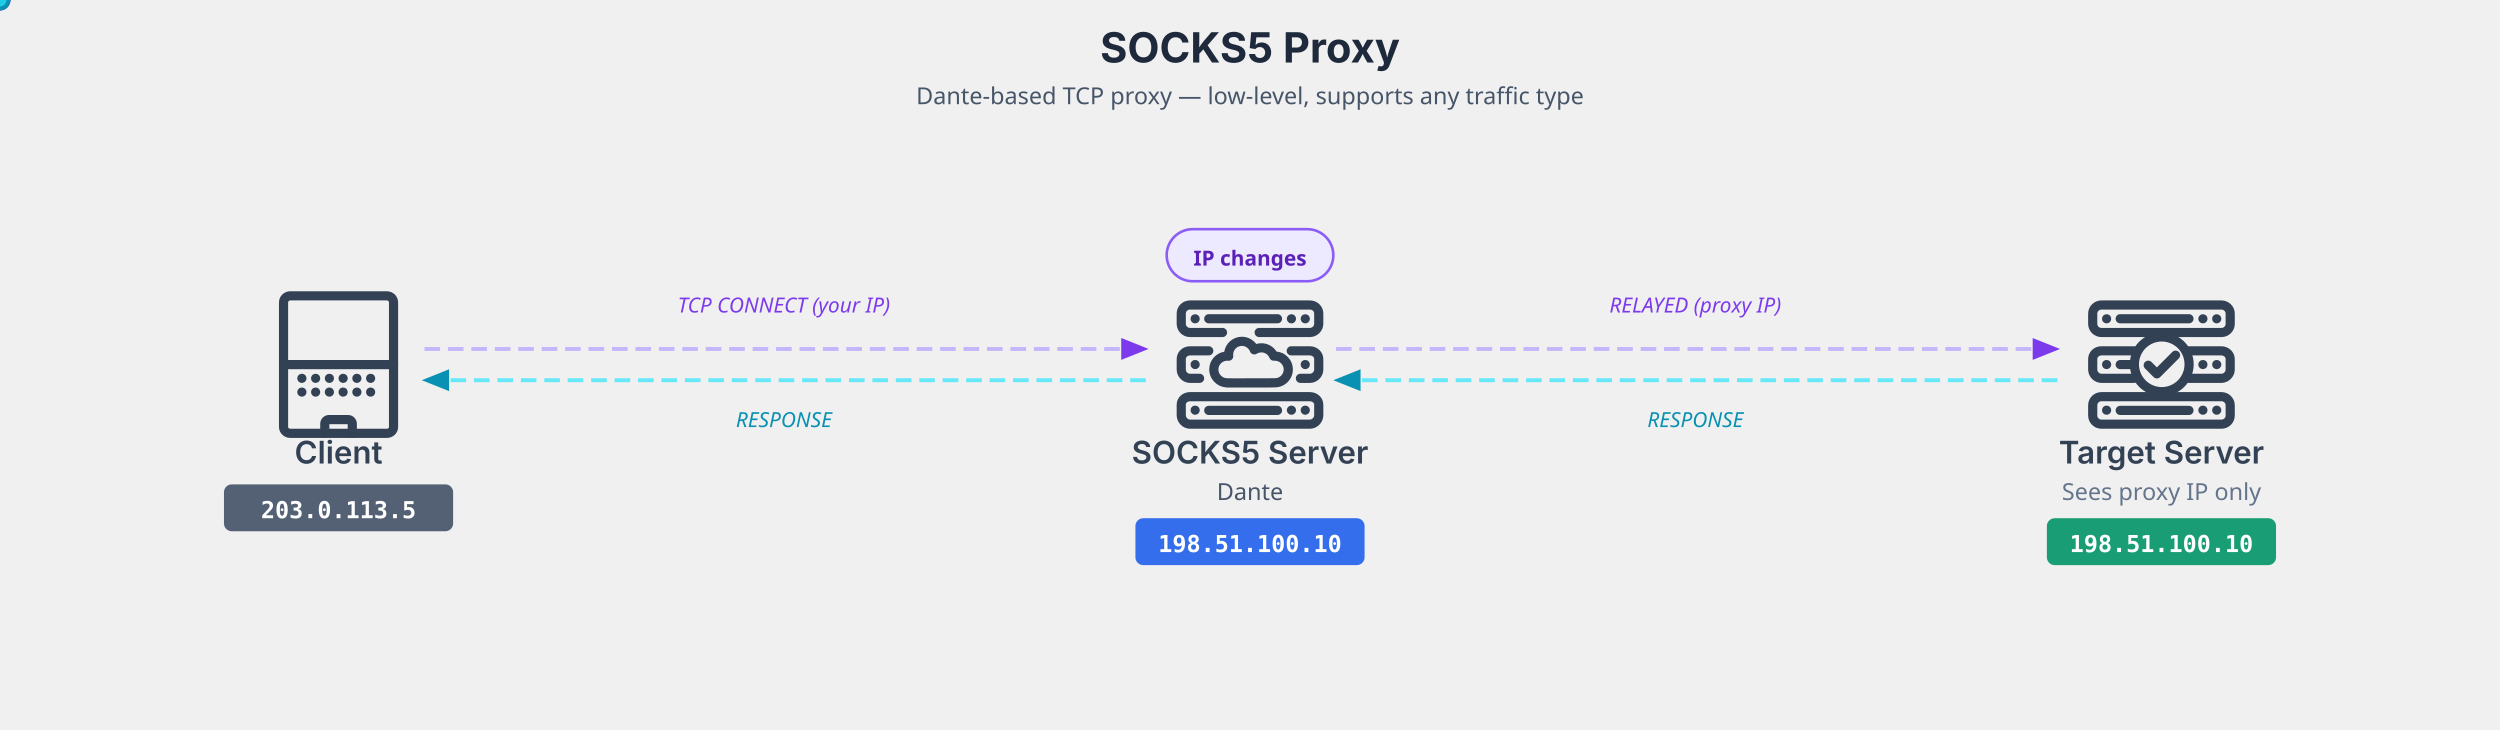
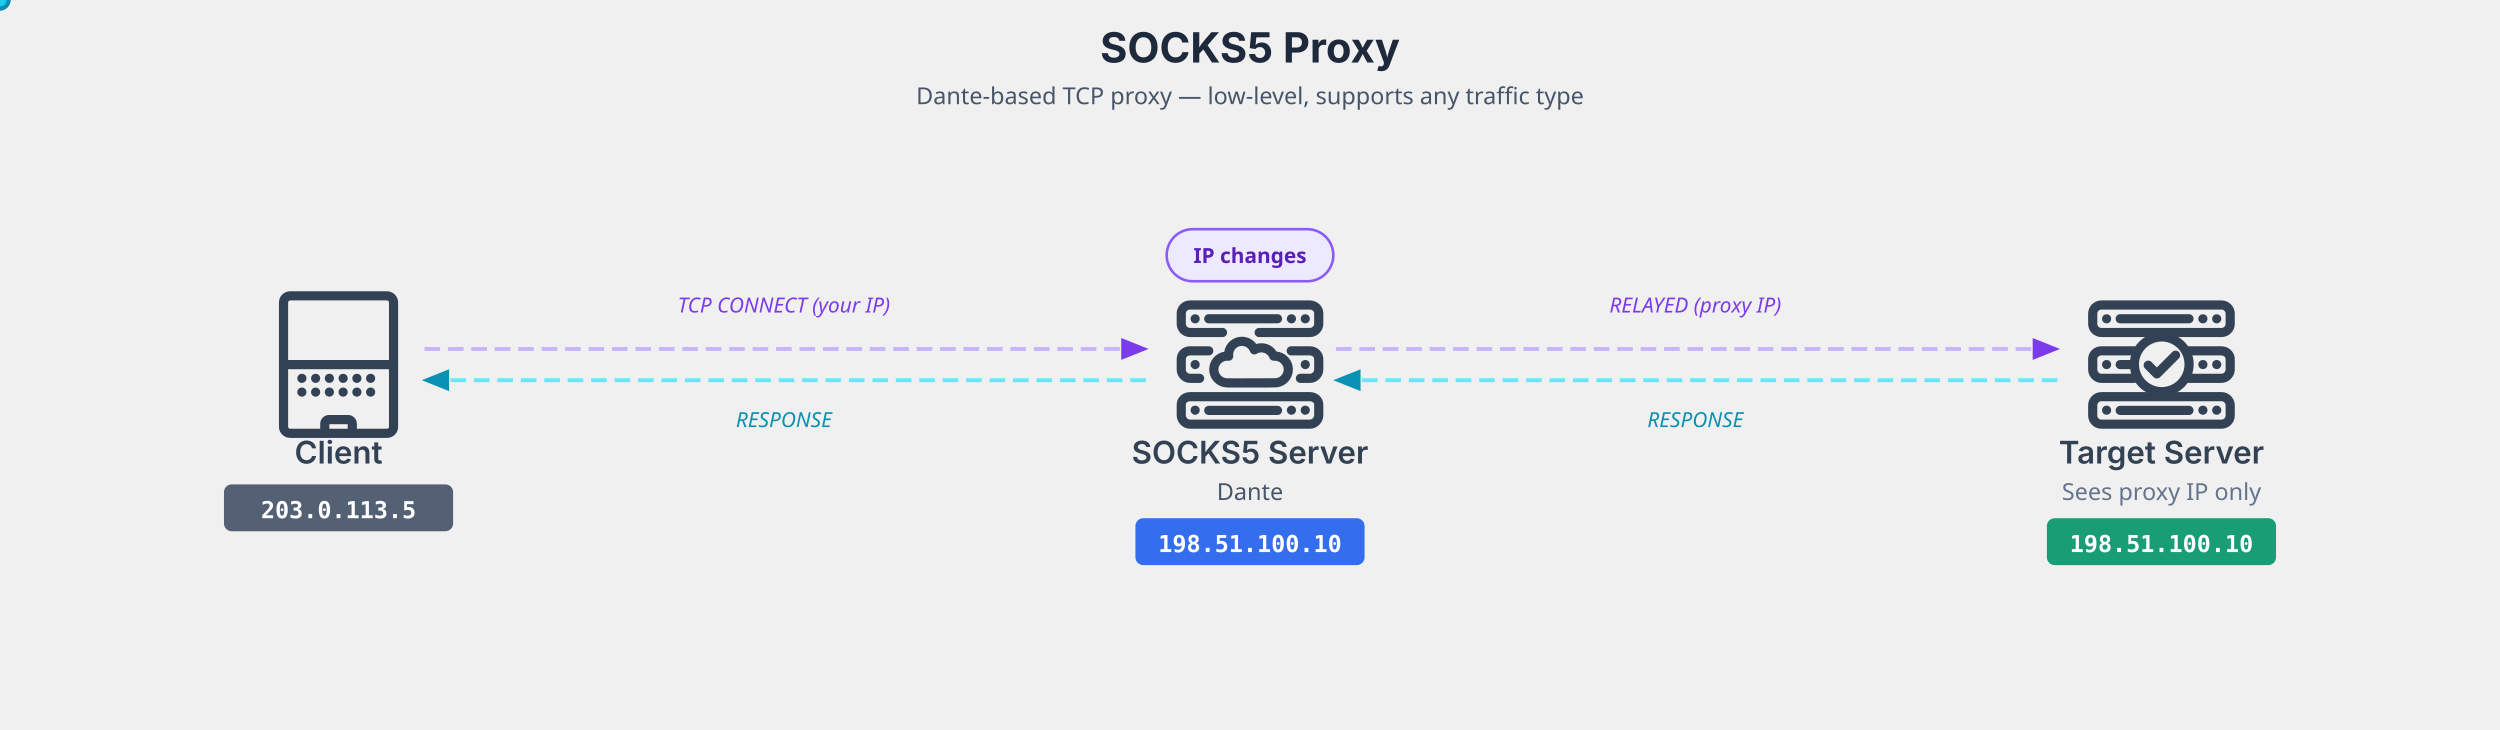
<svg xmlns="http://www.w3.org/2000/svg" viewBox="0 0 960 280">
  <defs>
    <marker id="ar1" viewBox="0 0 10 10" refX="9" refY="5" markerWidth="7" markerHeight="7" orient="auto-start-reverse">
      <path d="M 0 1 L 10 5 L 0 9 z" fill="#7c3aed" />
    </marker>
    <marker id="ar2" viewBox="0 0 10 10" refX="9" refY="5" markerWidth="7" markerHeight="7" orient="auto-start-reverse">
      <path d="M 0 1 L 10 5 L 0 9 z" fill="#0891b2" />
    </marker>
  </defs>
  <style>
  /* Light theme (default) */
  .title-text { fill: #1e293b; }
  .subtitle-text { fill: #475569; }
  .label-text { fill: #334155; }
  .icon-fill { fill: #334155; }
  .flow-label { fill: #64748b; }
  .ip-bg-client { fill: #475569; }
  .ip-bg-proxy { fill: #2563eb; }
  .ip-bg-res { fill: #15803d; }
  .ip-bg-target { fill: #059669; }
  .ip-text { fill: #ffffff; }
  .badge-text { fill: #92400e; }
  .badge-text-purple { fill: #5b21b6; }
  .badge-text-blue { fill: #0c4a6e; }
  .target-sub { fill: #64748b; }
  .conn-line { stroke: #94a3b8; }
  .conn-line-orange { stroke: #fdba74; }
  .conn-line-purple { stroke: #c4b5fd; }
  .conn-line-cyan { stroke: #67e8f9; }
  .conn-line-green { stroke: #86efac; }
  .conn-line-amber { stroke: #fde68a; }
  .residential-label { fill: #15803d; }

  /* Dark theme */
  @media (prefers-color-scheme: dark) {
-     .title-text { fill: #e2e8f0; }
+     .title-text { fill: #aaafb6; }
    .subtitle-text { fill: #94a3b8; }
    .label-text { fill: #cbd5e1; }
-     .icon-fill { fill: #e2e8f0; }
+     .icon-fill { fill: #aaafb6; }
    .flow-label { fill: #94a3b8; }
    .ip-bg-client { fill: #475569; }
    .ip-bg-proxy { fill: #3b82f6; }
    .ip-bg-res { fill: #16a34a; }
    .ip-bg-target { fill: #059669; }
    .ip-text { fill: #ffffff; }
    .badge-text { fill: #92400e; }
    .badge-text-purple { fill: #5b21b6; }
    .badge-text-blue { fill: #0c4a6e; }
    .target-sub { fill: #94a3b8; }
    .conn-line { stroke: #475569; }
    .conn-line-orange { stroke: #c2410c; }
    .conn-line-purple { stroke: #7c3aed; }
    .conn-line-cyan { stroke: #0891b2; }
    .conn-line-green { stroke: #059669; }
    .conn-line-amber { stroke: #b45309; }
    .residential-label { fill: #4ade80; }
  }
</style>
  <text x="480" y="24" text-anchor="middle" font-family="system-ui, -apple-system, sans-serif" font-size="16" class="title-text" font-weight="700">SOCKS5 Proxy</text>
  <text x="480" y="40" text-anchor="middle" font-family="system-ui, sans-serif" font-size="9" class="subtitle-text" font-weight="400">Dante-based TCP proxy — low-level, supports any traffic type</text>
  <line x1="163" y1="134" x2="440" y2="134" class="conn-line-purple" stroke-width="1.5" stroke-dasharray="6,3" marker-end="url(#ar1)" />
  <line x1="513" y1="134" x2="790" y2="134" class="conn-line-purple" stroke-width="1.5" stroke-dasharray="6,3" marker-end="url(#ar1)" />
  <line x1="790" y1="146" x2="513" y2="146" class="conn-line-cyan" stroke-width="1.5" stroke-dasharray="6,3" marker-end="url(#ar2)" />
  <line x1="440" y1="146" x2="163" y2="146" class="conn-line-cyan" stroke-width="1.5" stroke-dasharray="6,3" marker-end="url(#ar2)" />
  <text x="301" y="120" text-anchor="middle" font-family="system-ui, sans-serif" font-size="8" fill="#7c3aed" font-style="italic">TCP CONNECT (your IP)</text>
  <text x="651" y="120" text-anchor="middle" font-family="system-ui, sans-serif" font-size="8" fill="#7c3aed" font-style="italic">RELAYED (proxy IP)</text>
  <text x="651" y="164" text-anchor="middle" font-family="system-ui, sans-serif" font-size="8" fill="#0891b2" font-style="italic">RESPONSE</text>
  <text x="301" y="164" text-anchor="middle" font-family="system-ui, sans-serif" font-size="8" fill="#0891b2" font-style="italic">RESPONSE</text>
  <circle r="4" fill="#7c3aed" opacity="0.85">
    <animateMotion dur="2s" begin="0s" repeatCount="indefinite" path="M163,134 L440,134" />
  </circle>
  <circle r="2.5" fill="#a78bfa" opacity="0.85">
    <animateMotion dur="2s" begin="0.3s" repeatCount="indefinite" path="M163,134 L440,134" />
  </circle>
  <circle r="4" fill="#7c3aed" opacity="0.85">
    <animateMotion dur="2s" begin="2.2s" repeatCount="indefinite" path="M513,134 L790,134" />
  </circle>
  <circle r="2.5" fill="#a78bfa" opacity="0.85">
    <animateMotion dur="2s" begin="2.5s" repeatCount="indefinite" path="M513,134 L790,134" />
  </circle>
  <circle r="4" fill="#0891b2" opacity="0.85">
    <animateMotion dur="2s" begin="4.4s" repeatCount="indefinite" path="M790,146 L513,146" />
  </circle>
  <circle r="2.5" fill="#22d3ee" opacity="0.85">
    <animateMotion dur="2s" begin="4.7s" repeatCount="indefinite" path="M790,146 L513,146" />
  </circle>
  <circle r="4" fill="#0891b2" opacity="0.85">
    <animateMotion dur="2s" begin="6.6s" repeatCount="indefinite" path="M440,146 L163,146" />
  </circle>
  <circle r="2.5" fill="#22d3ee" opacity="0.85">
    <animateMotion dur="2s" begin="6.9s" repeatCount="indefinite" path="M440,146 L163,146" />
  </circle>
  <circle cx="480" cy="140" r="30" fill="#7c3aed" opacity="0">
    <animate attributeName="r" values="30;66;30" dur="3s" repeatCount="indefinite" />
-     <animate attributeName="opacity" values="0.35;0;0.35" dur="3s" repeatCount="indefinite" />
+     <animate attributeName="opacity" values="0.15;0;0.15" dur="3s" repeatCount="indefinite" />
  </circle>
  <g transform="translate(480,98)">
    <rect x="-32" y="-10" width="64" height="20" rx="10" fill="#ede9fe" stroke="#8b5cf6" stroke-width="1" />
-     <text x="0" y="4" text-anchor="middle" font-family="system-ui" font-size="8" class="badge-text-purple" font-weight="700">IP changes</text>
+     <text x="0" y="3" text-anchor="middle" font-family="system-ui" font-size="8" class="badge-text-purple" font-weight="700">IP changes</text>
  </g>
  <g transform="translate(130,140) scale(0.11) translate(-256,-256)" class="icon-fill">
    <g>
      <path d="M424.784,0H87.552C65.744,0,48,17.472,48,38.96V256c0,8.832,7.168,16,16,16h384c8.832,0,16-7.168,16-16V38.96 C464,17.472,446.4,0,424.784,0z M432,240H80V38.96c0-3.776,3.456-6.96,7.552-6.96h337.232c3.984,0,7.216,3.12,7.216,6.96V240z" />
    </g>
    <g>
      <path d="M448,240c-8.832,0-16,7.168-16,16v217.584c0,3.712-3.04,6.416-7.216,6.416H87.552c-4.224,0-7.552-2.816-7.552-6.416V256 c0-8.832-7.168-16-16-16c-8.832,0-16,7.168-16,16v217.584C48,494.768,65.744,512,87.552,512h337.232 C446.768,512,464,495.12,464,473.584V256C464,247.168,456.832,240,448,240z" />
    </g>
    <g>
      <path d="M289.456,432h-67.12C205.616,432,192,445.808,192,462.8V496c0,8.832,7.168,16,16,16c8.832,0,16-7.168,16-16v-32h64v32 c0,8.832,7.168,16,16,16c8.832,0,16-7.168,16-16v-33.2C320,445.808,306.304,432,289.456,432z" />
    </g>
    <g>
      <path d="M187.36,292.64c-5.92-5.92-16.8-5.92-22.72,0c-2.88,3.04-4.64,7.04-4.64,11.36c0,4.16,1.76,8.32,4.64,11.36 c3.04,2.88,7.2,4.64,11.36,4.64c4.16,0,8.32-1.76,11.36-4.64c2.88-3.04,4.64-7.2,4.64-11.36 C192,299.84,190.24,295.68,187.36,292.64z" />
    </g>
    <g>
      <path d="M235.36,292.64c-6.08-5.92-16.8-5.92-22.72,0c-2.88,3.04-4.64,7.04-4.64,11.36c0,4.16,1.76,8.32,4.64,11.36 c3.04,2.88,7.2,4.64,11.36,4.64c4.16,0,8.32-1.76,11.36-4.64c2.88-3.04,4.64-7.2,4.64-11.36 C240,299.68,238.24,295.68,235.36,292.64z" />
    </g>
    <g>
      <path d="M139.36,292.64c-5.92-5.92-16.64-5.92-22.72,0c-2.88,3.04-4.64,7.2-4.64,11.36c0,4.16,1.76,8.32,4.64,11.36 c3.04,2.88,7.2,4.64,11.36,4.64c4.32,0,8.32-1.76,11.36-4.64c2.88-3.04,4.64-7.04,4.64-11.36 C144,299.84,142.24,295.68,139.36,292.64z" />
    </g>
    <g>
      <path d="M283.36,292.64c-6.08-5.92-16.8-5.92-22.72,0c-2.88,3.04-4.64,7.2-4.64,11.36c0,4.16,1.76,8.32,4.64,11.36 c3.04,2.88,7.2,4.64,11.36,4.64c4.16,0,8.32-1.76,11.36-4.64c2.88-3.04,4.64-7.2,4.64-11.36 C288,299.84,286.24,295.68,283.36,292.64z" />
    </g>
    <g>
      <path d="M331.36,292.64c-6.08-5.92-16.8-5.92-22.72,0c-2.88,3.04-4.64,7.2-4.64,11.36c0,4.16,1.76,8.32,4.64,11.36 c3.04,2.88,7.2,4.64,11.36,4.64c4.16,0,8.32-1.76,11.36-4.64c2.88-3.04,4.64-7.2,4.64-11.36 C336,299.84,334.24,295.68,331.36,292.64z" />
    </g>
    <g>
      <path d="M379.36,292.64c-6.08-5.92-16.8-5.92-22.72,0c-2.88,3.04-4.64,7.2-4.64,11.36c0,4.16,1.76,8.32,4.64,11.36 c3.04,2.88,7.2,4.64,11.36,4.64c4.16,0,8.32-1.76,11.36-4.64c2.88-3.04,4.64-7.2,4.64-11.36 C384,299.84,382.24,295.68,379.36,292.64z" />
    </g>
    <g>
      <path d="M187.36,340.64c-5.92-5.92-16.8-5.92-22.72,0c-2.88,3.04-4.64,7.04-4.64,11.36c0,4.16,1.76,8.32,4.64,11.36 c3.04,2.88,7.2,4.64,11.36,4.64c4.16,0,8.32-1.76,11.36-4.64c2.88-3.04,4.64-7.2,4.64-11.36 C192,347.84,190.24,343.68,187.36,340.64z" />
    </g>
    <g>
      <path d="M235.36,340.64c-6.08-5.92-16.8-5.92-22.72,0c-2.88,3.04-4.64,7.2-4.64,11.36c0,4.32,1.76,8.32,4.64,11.36 c3.04,2.88,7.04,4.64,11.36,4.64c4.16,0,8.32-1.76,11.36-4.64c2.88-3.04,4.64-7.2,4.64-11.36 C240,347.84,238.24,343.68,235.36,340.64z" />
    </g>
    <g>
      <path d="M139.36,340.64c-5.92-5.92-16.64-5.92-22.72,0c-2.88,3.04-4.64,7.2-4.64,11.36c0,4.16,1.76,8.32,4.64,11.36 c3.04,2.88,7.2,4.64,11.36,4.64c4.32,0,8.32-1.76,11.36-4.64c2.88-3.04,4.64-7.2,4.64-11.36 C144,347.68,142.24,343.68,139.36,340.64z" />
    </g>
    <g>
      <path d="M283.36,340.64c-6.08-5.92-16.8-5.92-22.72,0c-2.88,3.04-4.64,7.2-4.64,11.36c0,4.16,1.76,8.32,4.64,11.36 c3.04,2.88,7.2,4.64,11.36,4.64c4.16,0,8.32-1.76,11.36-4.64c2.88-3.04,4.64-7.2,4.64-11.36 C288,347.84,286.24,343.68,283.36,340.64z" />
    </g>
    <g>
      <path d="M331.36,340.64c-6.08-5.92-16.64-5.92-22.72,0c-2.88,3.04-4.64,7.2-4.64,11.36c0,4.16,1.76,8.32,4.64,11.36 c3.04,2.88,7.2,4.64,11.36,4.64c4.16,0,8.32-1.76,11.36-4.64c2.88-3.04,4.64-7.2,4.64-11.36 C336,347.84,334.24,343.68,331.36,340.64z" />
    </g>
    <g>
      <path d="M379.36,340.64c-6.08-5.92-16.8-5.92-22.72,0c-2.88,3.04-4.64,7.2-4.64,11.36c0,4.16,1.76,8.32,4.64,11.36 c3.04,2.88,7.2,4.64,11.36,4.64c4.16,0,8.32-1.76,11.36-4.64c2.88-3.04,4.64-7.2,4.64-11.36 C384,347.84,382.24,343.68,379.36,340.64z" />
    </g>
  </g>
  <text x="130" y="178" text-anchor="middle" font-family="system-ui, -apple-system, sans-serif" font-size="12" class="label-text" font-weight="600">Client</text>
  <g>
    <rect x="86" y="186" width="88" height="18" rx="3" class="ip-bg-client" opacity="0.92" />
    <text x="130" y="199" text-anchor="middle" font-family="ui-monospace, monospace" font-size="9" class="ip-text" font-weight="600">203.0.113.5</text>
  </g>
  <g transform="translate(480,140) scale(0.11) translate(-256,-256)" class="icon-fill">
    <g>
      <path d="M465.024,32H46.688C20.944,32,0,52.32,0,77.28v36.4C0,139.232,20.944,160,46.688,160H160c8.848,0,16-7.168,16-16 c0-8.832-7.152-16-16-16H46.688C38.72,128,32,121.44,32,113.68v-36.4C32,69.84,38.448,64,46.688,64h418.336 C473.28,64,480,69.968,480,77.28v36.4c0,7.632-7.008,14.32-14.976,14.32H288c-8.848,0-16,7.168-16,16c0,8.832,7.152,16,16,16 h177.024C490.48,160,512,138.784,512,113.68v-36.4C512,52.32,490.944,32,465.024,32z" />
    </g>
    <g>
      <path d="M352,80H112c-8.848,0-16,7.168-16,16c0,8.832,7.152,16,16,16h240c8.848,0,16-7.168,16-16C368,87.168,360.848,80,352,80z" />
    </g>
    <g>
      <path d="M75.792,84.784c-5.92-5.92-16.816-5.76-22.56,0c-3.04,2.88-4.64,7.04-4.64,11.36s1.6,8.48,4.64,11.36 c2.864,2.88,7.024,4.64,11.2,4.64c4.32,0,8.48-1.76,11.36-4.64c3.024-3.04,4.64-7.2,4.64-11.36 C80.432,91.984,78.816,87.824,75.792,84.784z" />
    </g>
    <g>
      <path d="M460.272,84.784c-5.92-5.92-16.8-5.92-22.72,0c-2.88,3.04-4.64,7.2-4.64,11.36c0,4.16,1.76,8.32,4.64,11.36 c3.04,2.88,7.2,4.64,11.36,4.64c4.144,0,8.32-1.76,11.36-4.64c2.896-3.04,4.64-7.2,4.64-11.36 C464.912,91.984,463.168,87.824,460.272,84.784z" />
    </g>
    <g>
      <path d="M411.952,84.784c-5.92-5.92-16.64-5.92-22.56,0c-3.056,3.04-4.8,7.2-4.8,11.36c0,4.16,1.76,8.32,4.8,11.36 c3.04,3.04,7.04,4.64,11.2,4.64c4.32,0,8.32-1.6,11.36-4.64c3.024-3.04,4.64-7.2,4.64-11.36 C416.592,91.984,414.976,87.824,411.952,84.784z" />
    </g>
    <g>
      <path d="M465.024,192H400c-8.848,0-16,7.168-16,16c0,8.832,7.152,16,16,16h65.024c7.36,0,14.976,4.832,14.976,12.928v36.4 c0,7.68-7.136,14.672-14.976,14.672H432c-8.848,0-16,7.152-16,16c0,8.848,7.152,16,16,16h33.024 C490.48,320,512,298.64,512,273.344v-36.4C512,212.16,490.944,192,465.024,192z" />
    </g>
    <g>
      <path d="M112,192H46.688C20.496,192,0,211.744,0,236.928v36.4C0,298.64,21.376,320,46.688,320H80c8.848,0,16-7.152,16-16 c0-8.848-7.152-16-16-16H46.688C38.864,288,32,281.152,32,273.344v-36.4C32,228.832,39.472,224,46.688,224H112 c8.848,0,16-7.168,16-16C128,199.168,120.848,192,112,192z" />
    </g>
    <g>
      <path d="M75.792,244.464c-5.92-5.92-16.816-5.92-22.56,0c-3.04,2.88-4.64,7.04-4.64,11.36c0,4.32,1.6,8.32,4.64,11.2 c2.864,3.04,7.024,4.8,11.2,4.8c4.32,0,8.32-1.76,11.36-4.64c3.024-3.04,4.64-7.2,4.64-11.36 C80.432,251.664,78.816,247.504,75.792,244.464z" />
    </g>
    <g>
      <path d="M460.272,244.464c-6.08-5.92-16.64-5.92-22.72,0c-2.88,3.04-4.64,7.04-4.64,11.36c0,4.16,1.76,8.32,4.64,11.36 c3.04,2.88,7.2,4.64,11.36,4.64c4.144,0,8.32-1.76,11.36-4.64c2.896-3.04,4.64-7.2,4.64-11.36S463.168,247.504,460.272,244.464z" />
    </g>
    <g>
      <path d="M465.024,352H46.688C20.496,352,0,371.44,0,396.272v36.4C0,458.32,21.376,480,46.688,480h418.336 C490.48,480,512,458.32,512,432.672v-36.4C512,371.44,491.376,352,465.024,352z M480,432.672c0,7.888-7.28,15.328-14.976,15.328 H46.688C39.008,448,32,440.688,32,432.672v-36.4C32,388.208,39.392,384,46.688,384h418.336c7.264,0,14.976,4.288,14.976,12.272 V432.672z" />
    </g>
    <g>
      <path d="M352,400H112c-8.848,0-16,7.152-16,16c0,8.848,7.152,16,16,16h240c8.848,0,16-7.152,16-16 C368,407.152,360.848,400,352,400z" />
    </g>
    <g>
      <path d="M75.792,403.84c-5.92-5.92-16.816-5.92-22.56,0c-3.04,2.88-4.64,7.024-4.64,11.36c0,4.16,1.6,8.304,4.64,11.184 c2.864,3.056,7.024,4.816,11.2,4.816c4.32,0,8.32-1.776,11.36-4.816c3.024-2.864,4.64-7.024,4.64-11.184 C80.432,411.024,78.816,406.864,75.792,403.84z" />
    </g>
    <g>
      <path d="M460.272,403.84c-5.92-5.92-16.64-5.92-22.72,0c-2.88,2.88-4.64,7.024-4.64,11.36c0,4.16,1.76,8.304,4.64,11.184 c3.04,3.056,7.2,4.816,11.36,4.816c4.144,0,8.32-1.776,11.36-4.816c2.896-2.864,4.64-7.024,4.64-11.184 C464.912,410.864,463.168,406.864,460.272,403.84z" />
    </g>
    <g>
      <path d="M411.952,403.84c-5.92-5.92-16.64-5.92-22.56,0c-3.056,3.024-4.8,7.024-4.8,11.36c0,4.16,1.76,8.304,4.8,11.184 c2.864,3.056,7.04,4.816,11.2,4.816c4.32,0,8.32-1.776,11.36-4.816c3.024-2.864,4.64-7.024,4.64-11.184 C416.592,410.864,414.976,406.864,411.952,403.84z" />
    </g>
    <g>
      <path d="M348.624,210.656c-11.28-18.032-31.024-29.2-52.848-29.2c-6.112,0-12.16,0.896-17.936,2.624 c-11.6-15.6-30.208-25.328-50.176-25.328c-31.008,0-56.8,22.72-61.616,52.384c-29.68,4.8-52.416,30.624-52.416,61.648 c0,32.432,25.12,59.632,56.88,62.56c1.44,0.416,2.944,0.656,4.528,0.656h146.624c0.08,0,0.176,0,0.272,0l22.704-0.416 c33.648-0.752,61.024-28.832,61.024-62.592C405.664,240.304,380.544,213.408,348.624,210.656z M344,303.6L200.128,304 l-24.72-0.384c-16.4-0.368-29.76-14.192-29.76-30.816c0-18.048,16.512-32.144,34.144-30.208c4.832,0.544,9.696-1.168,13.136-4.64 s5.104-8.336,4.528-13.184c-0.144-1.184-0.208-2.352-0.208-3.568c0-16.768,13.632-30.432,30.416-30.432 c12.528,0,23.952,7.872,28.4,19.552c1.712,4.48,5.344,7.952,9.888,9.472c4.576,1.504,9.536,0.928,13.6-1.648 c4.848-3.056,10.464-4.672,16.224-4.672c12.496,0,23.568,7.504,28.24,19.12c2.672,6.624,9.152,10.672,16.576,9.936 c0.64-0.08,1.296-0.08,1.952-0.08c16.672,0.048,31.12,13.472,31.12,30.56C373.664,289.504,360.336,303.248,344,303.6z" />
    </g>
  </g>
  <text x="480" y="178" text-anchor="middle" font-family="system-ui, -apple-system, sans-serif" font-size="12" class="label-text" font-weight="600">SOCKS5 Server</text>
  <text x="480" y="192" text-anchor="middle" font-family="system-ui, sans-serif" font-size="9" class="subtitle-text" font-weight="400">Dante</text>
  <g>
    <rect x="436" y="199" width="88" height="18" rx="3" class="ip-bg-proxy" opacity="0.92" />
    <text x="480" y="212" text-anchor="middle" font-family="ui-monospace, monospace" font-size="9" class="ip-text" font-weight="600">198.51.100.10</text>
  </g>
  <g transform="translate(830,140) scale(0.11) translate(-256,-256)" class="icon-fill">
    <g>
      <path d="M465.505,31.999H46.479C20.863,31.999,0,52.686,0,78.142v35.711c0,25.439,20.863,46.143,46.479,46.143h419.043 c25.615,0,46.463-20.703,46.463-46.143V78.142C511.984,52.686,491.137,31.999,465.505,31.999z M479.985,113.852 c0,7.792-6.48,14.144-14.479,14.144H46.479c-7.984,0-14.48-6.352-14.48-14.144V78.142c0-7.808,6.496-14.144,14.48-14.144h419.043 c7.984,0,14.464,6.336,14.464,14.144V113.852z" />
    </g>
    <g>
      <path d="M351.989,79.998H111.997c-8.848,0-16,7.168-16,16s7.152,16,16,16h239.992c8.848,0,16-7.168,16-16 S360.837,79.998,351.989,79.998z" />
    </g>
    <g>
      <path d="M75.854,84.781c-6.08-5.92-16.799-5.92-22.719,0c-2.896,3.04-4.64,7.2-4.64,11.36c0,4.32,1.744,8.48,4.64,11.36 c3.024,2.88,7.2,4.64,11.36,4.64c4.16,0,8.32-1.76,11.36-4.64c3.024-3.04,4.64-7.2,4.64-11.36S78.878,87.821,75.854,84.781z" />
    </g>
    <g>
      <path d="M460.162,84.941c-5.92-6.08-16.799-5.92-22.559-0.16c-3.024,3.04-4.64,7.2-4.64,11.36c0,4.32,1.616,8.32,4.64,11.36 c2.896,2.88,7.04,4.64,11.36,4.64c4.16,0,8.32-1.76,11.2-4.64c3.056-3.04,4.8-7.04,4.8-11.36 C464.961,91.981,463.202,87.821,460.162,84.941z" />
    </g>
    <g>
      <path d="M412.003,84.781c-6.08-5.92-16.799-5.92-22.559,0c-3.04,3.04-4.8,7.2-4.8,11.36c0,4.32,1.76,8.32,4.64,11.36 c3.04,2.88,7.2,4.64,11.36,4.64s8.32-1.6,11.36-4.64c3.04-3.04,4.64-7.2,4.64-11.36S415.043,87.821,412.003,84.781z" />
    </g>
    <g>
      <path d="M465.009,191.994h-113.02c-8.848,0-16,7.168-16,16s7.152,15.999,16,15.999h113.02c7.36,0,14.976,4.848,14.976,12.976 v36.399c0,7.792-7.008,14.624-14.976,14.624h-113.02c-8.848,0-16,7.168-16,15.999s7.152,16,16,16h113.02 c25.455,0,46.975-21.359,46.975-46.622v-36.399C511.984,212.169,490.929,191.994,465.009,191.994z" />
    </g>
    <g>
      <path d="M159.995,287.991H46.703c-7.824,0-14.703-6.832-14.703-14.624v-36.399c0-8.128,7.472-12.976,14.703-12.976h113.292 c8.848,0,16-7.168,16-15.999s-7.152-16-16-16H46.703C20.511,191.994,0,211.737,0,236.969v36.399 c0,25.263,21.391,46.622,46.703,46.622h113.292c8.848,0,16-7.168,16-16S168.843,287.991,159.995,287.991z" />
    </g>
    <g>
      <path d="M159.995,239.993h-47.998c-8.848,0-16,7.168-16,16s7.152,16,16,16h47.998c8.848,0,16-7.168,16-16 S168.843,239.993,159.995,239.993z" />
    </g>
    <g>
      <path d="M75.854,244.456c-6.08-5.92-16.799-5.92-22.719,0c-2.896,3.04-4.64,7.2-4.64,11.36c0,4.32,1.744,8.32,4.64,11.36 c3.024,3.04,7.2,4.64,11.36,4.64c4.16,0,8.32-1.6,11.36-4.64c3.024-3.04,4.64-7.2,4.64-11.36S78.878,247.496,75.854,244.456z" />
    </g>
    <g>
      <path d="M460.162,244.456c-5.92-5.92-16.639-5.92-22.559,0c-3.024,3.04-4.64,7.2-4.64,11.36c0,4.32,1.616,8.32,4.64,11.36 c2.896,2.88,7.04,4.64,11.36,4.64c4.16,0,8.32-1.76,11.2-4.64c3.056-2.88,4.8-7.04,4.8-11.36 C464.961,251.656,463.202,247.496,460.162,244.456z" />
    </g>
    <g>
      <path d="M412.003,244.456c-5.92-5.92-16.799-5.76-22.559,0c-3.04,3.04-4.8,7.04-4.8,11.36c0,4.16,1.776,8.32,4.8,11.36 c2.88,2.88,7.04,4.64,11.2,4.64s8.32-1.76,11.36-4.64c3.04-3.04,4.64-7.2,4.64-11.36S415.043,247.496,412.003,244.456z" />
    </g>
    <g>
      <path d="M465.505,351.989H46.479C20.863,351.989,0,372.676,0,398.132v35.711c0,25.439,20.863,46.143,46.479,46.143h419.043 c25.615,0,46.463-20.703,46.463-46.143v-35.711C511.984,372.676,491.137,351.989,465.505,351.989z M479.985,433.842 c0,7.792-6.48,14.144-14.479,14.144H46.479c-7.984,0-14.48-6.352-14.48-14.144v-35.711c0-7.808,6.496-14.144,14.48-14.144h419.043 c7.984,0,14.464,6.336,14.464,14.144V433.842z" />
    </g>
    <g>
      <path d="M351.989,399.988H111.997c-8.848,0-16,7.168-16,16s7.152,16,16,16h239.992c8.848,0,16-7.168,16-16 S360.837,399.988,351.989,399.988z" />
    </g>
    <g>
      <path d="M75.854,403.811c-6.08-5.92-16.799-5.92-22.719,0c-2.896,3.04-4.64,7.2-4.64,11.36c0,4.32,1.744,8.32,4.64,11.36 c3.024,2.88,7.2,4.64,11.36,4.64c4.16,0,8.32-1.76,11.36-4.64c3.024-3.04,4.64-7.2,4.64-11.36S78.878,406.851,75.854,403.811z" />
    </g>
    <g>
      <path d="M460.162,403.811c-5.92-5.92-16.639-5.92-22.559,0c-3.024,3.04-4.64,7.2-4.64,11.36c0,4.32,1.616,8.32,4.64,11.2 c2.896,3.04,7.04,4.8,11.36,4.8c4.16,0,8.32-1.76,11.2-4.64c3.056-3.04,4.8-7.04,4.8-11.36 C464.961,411.011,463.202,406.851,460.162,403.811z" />
    </g>
    <g>
      <path d="M412.003,403.811c-6.08-5.92-16.799-5.92-22.559,0c-3.04,3.04-4.8,7.2-4.8,11.36c0,4.32,1.76,8.32,4.64,11.2 c3.04,3.04,7.04,4.8,11.36,4.8c4.16,0,8.32-1.76,11.36-4.64c3.04-3.04,4.64-7.2,4.64-11.36S415.043,406.851,412.003,403.811z" />
    </g>
    <g>
      <path d="M256.984,143.5c-61.486,0-111.5,50.014-111.5,111.485c0,61.502,50.014,111.532,111.5,111.532 c61.47,0,111.501-50.03,111.517-111.532C368.5,193.514,318.47,143.5,256.984,143.5z M256.984,334.518 c-43.839,0-79.501-35.679-79.501-79.534c0-43.823,35.663-79.486,79.501-79.486c43.839,0,79.502,35.647,79.518,79.486 C336.501,298.839,300.823,334.518,256.984,334.518z" />
    </g>
    <g>
      <path d="M316.614,211.881c-6.256-6.256-16.367-6.256-22.623,0l-53.982,53.982L221.177,247c-6.256-6.272-16.384-6.256-22.639-0.016 s-6.256,16.367-0.016,22.623l30.159,30.191c2.992,3.008,7.072,4.688,11.328,4.688c4.256,0,8.32-1.696,11.312-4.688l65.294-65.294 C322.87,228.249,322.87,218.137,316.614,211.881z" />
    </g>
  </g>
  <text x="830" y="178" text-anchor="middle" font-family="system-ui, -apple-system, sans-serif" font-size="12" class="label-text" font-weight="600">Target Server</text>
  <text x="830" y="192" text-anchor="middle" font-family="system-ui, sans-serif" font-size="9" class="target-sub" font-weight="400">Sees proxy IP only</text>
  <g>
    <rect x="786" y="199" width="88" height="18" rx="3" class="ip-bg-target" opacity="0.92" />
    <text x="830" y="212" text-anchor="middle" font-family="ui-monospace, monospace" font-size="9" class="ip-text" font-weight="600">198.51.100.10</text>
  </g>
</svg>
